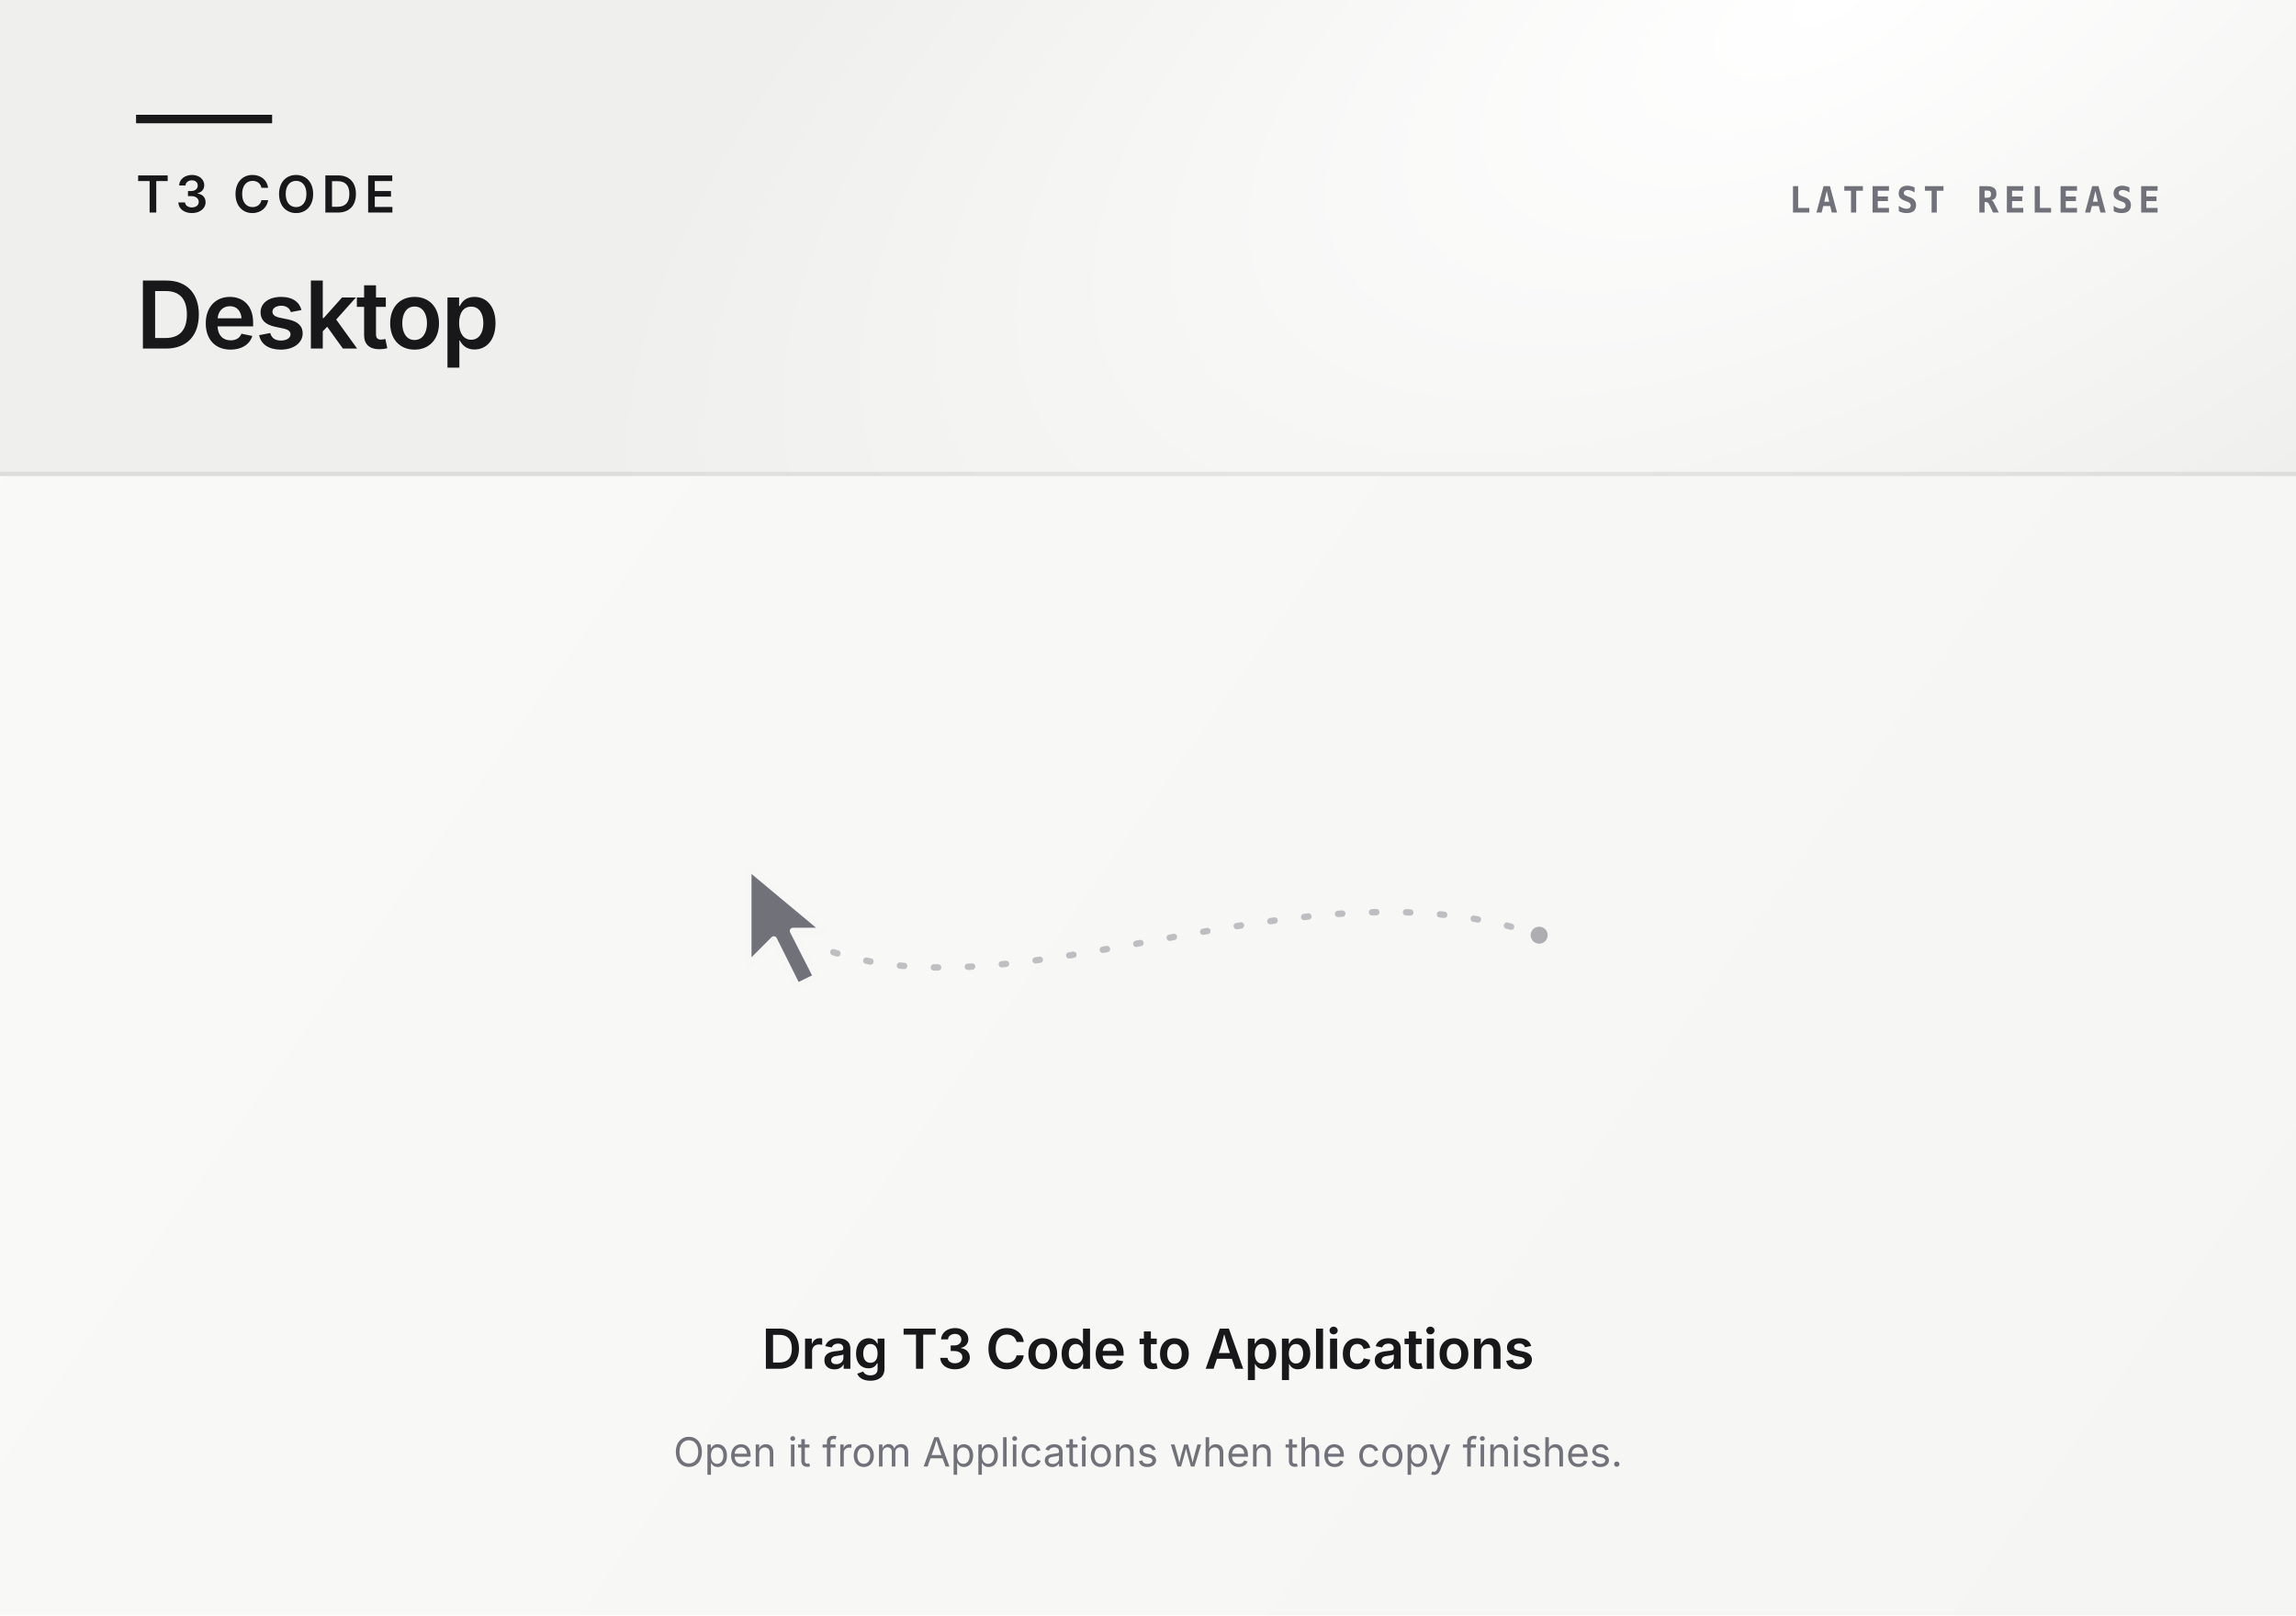
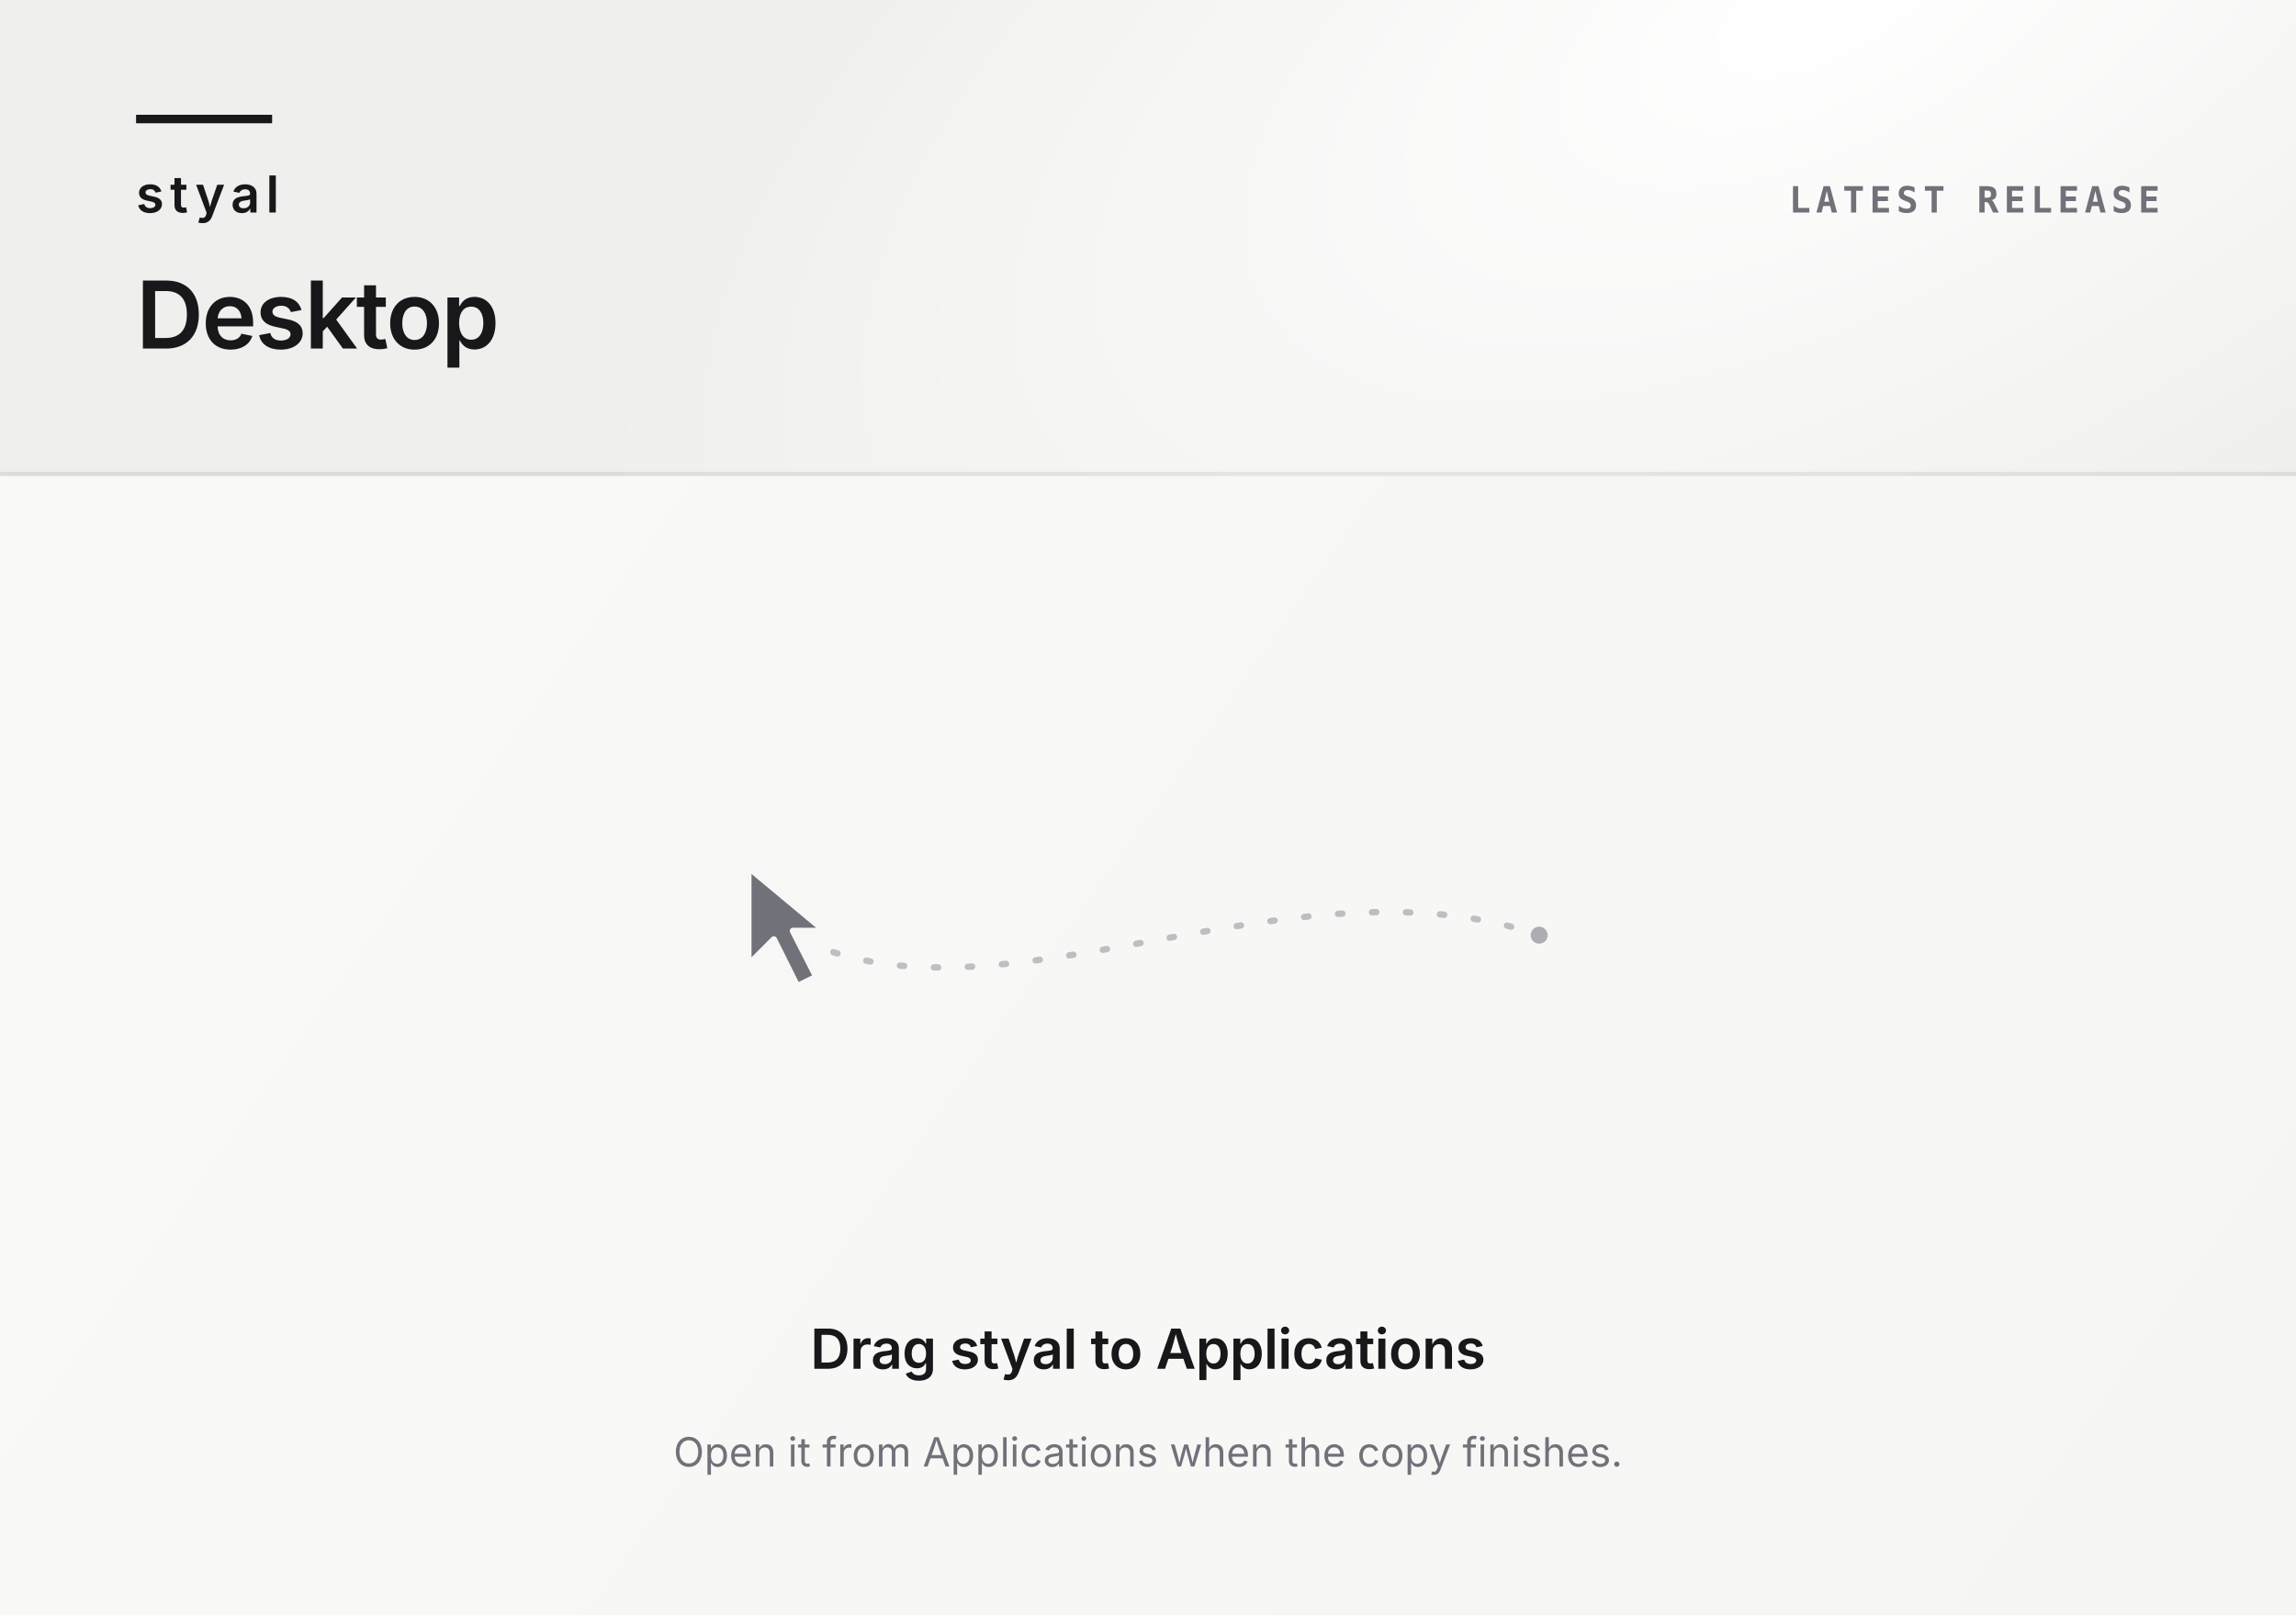
<svg xmlns="http://www.w3.org/2000/svg" width="1080" height="760" viewBox="0 0 540 380" fill="none">
  <defs>
    <linearGradient id="latest-surface" x1="0" y1="0" x2="540" y2="380" gradientUnits="userSpaceOnUse">
      <stop stop-color="#FAFAF9" />
      <stop offset="1" stop-color="#F5F5F4" />
    </linearGradient>
    <radialGradient id="latest-light" cx="0" cy="0" r="1" gradientUnits="userSpaceOnUse" gradientTransform="translate(430 0) rotate(152) scale(320 150)">
      <stop stop-color="#FFFFFF" />
      <stop offset="1" stop-color="#FFFFFF" stop-opacity="0" />
    </radialGradient>
  </defs>
  <rect width="540" height="380" fill="url(#latest-surface)" />
  <rect width="540" height="112" fill="#EFEFED" />
  <rect width="540" height="112" fill="url(#latest-light)" />
  <path d="M0 111.5H540" stroke="#18181B" stroke-opacity="0.08" />
  <path d="M32 28H64" stroke="#18181B" stroke-width="2" />
  <g font-family="-apple-system, BlinkMacSystemFont, sans-serif" fill="#18181B">
-     <text x="32" y="50" font-size="12" font-weight="600" letter-spacing="1.4">T3 CODE</text>
+     <text x="32" y="50" font-size="12" font-weight="600" letter-spacing="1.4">styal</text>
    <text x="32" y="82" font-size="22" font-weight="600" letter-spacing="-0.45">Desktop</text>
    <text x="508" y="50" text-anchor="end" font-family="ui-monospace, SFMono-Regular, Menlo, monospace" font-size="8.5" font-weight="600" letter-spacing="1.2" fill="#71717A">LATEST RELEASE</text>
  </g>
  <path d="M196 224C242 239 307 201 362 220" stroke="#71717A" stroke-width="1.5" stroke-linecap="round" stroke-dasharray="1 7" opacity="0.42" />
  <circle cx="362" cy="220" r="2" fill="#71717A" opacity="0.55" />
  <path d="M176 204V227L182 221L187.5 232L192 229.8L186.5 219H194L176 204Z" fill="#71717A" stroke="#F7F7F5" stroke-width="1.5" stroke-linejoin="round" />
  <g font-family="-apple-system, BlinkMacSystemFont, sans-serif" text-anchor="middle">
-     <text x="270" y="322" font-size="13" font-weight="600" letter-spacing="-0.1" fill="#18181B">Drag T3 Code to Applications</text>
+     <text x="270" y="322" font-size="13" font-weight="600" letter-spacing="-0.1" fill="#18181B">Drag styal to Applications</text>
    <text x="270" y="345" font-size="9.5" fill="#71717A">Open it from Applications when the copy finishes.</text>
  </g>
</svg>
